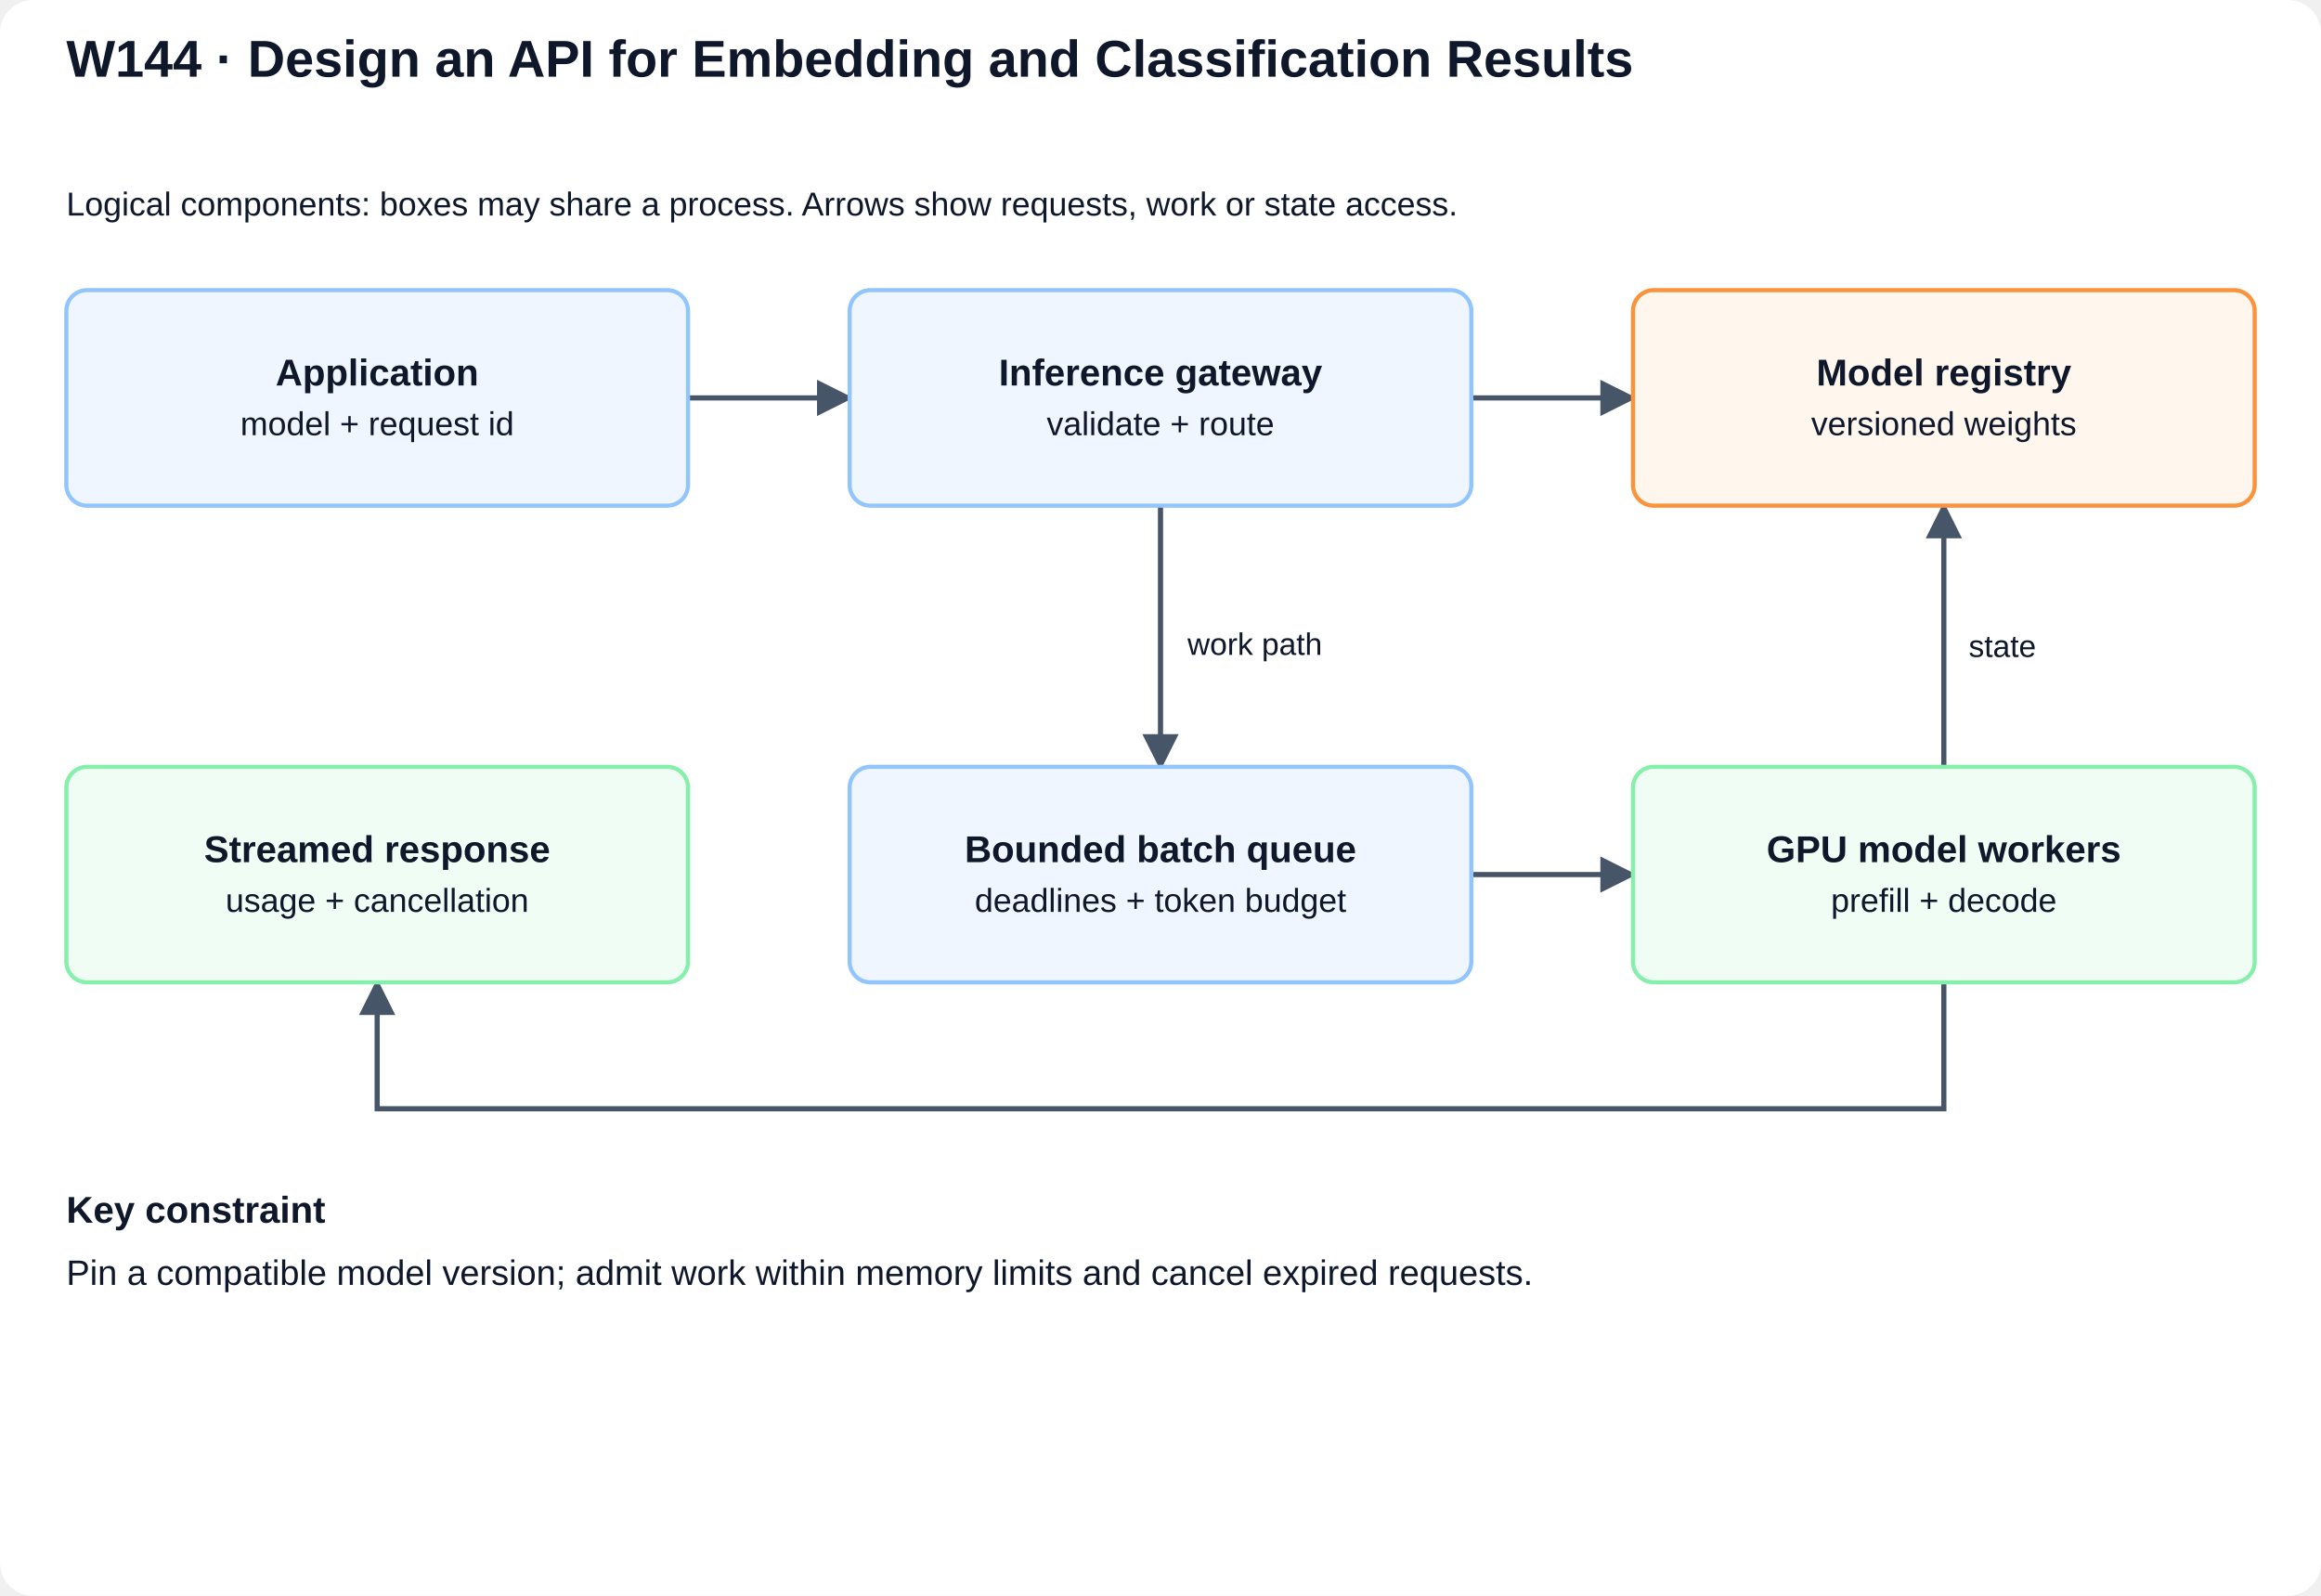
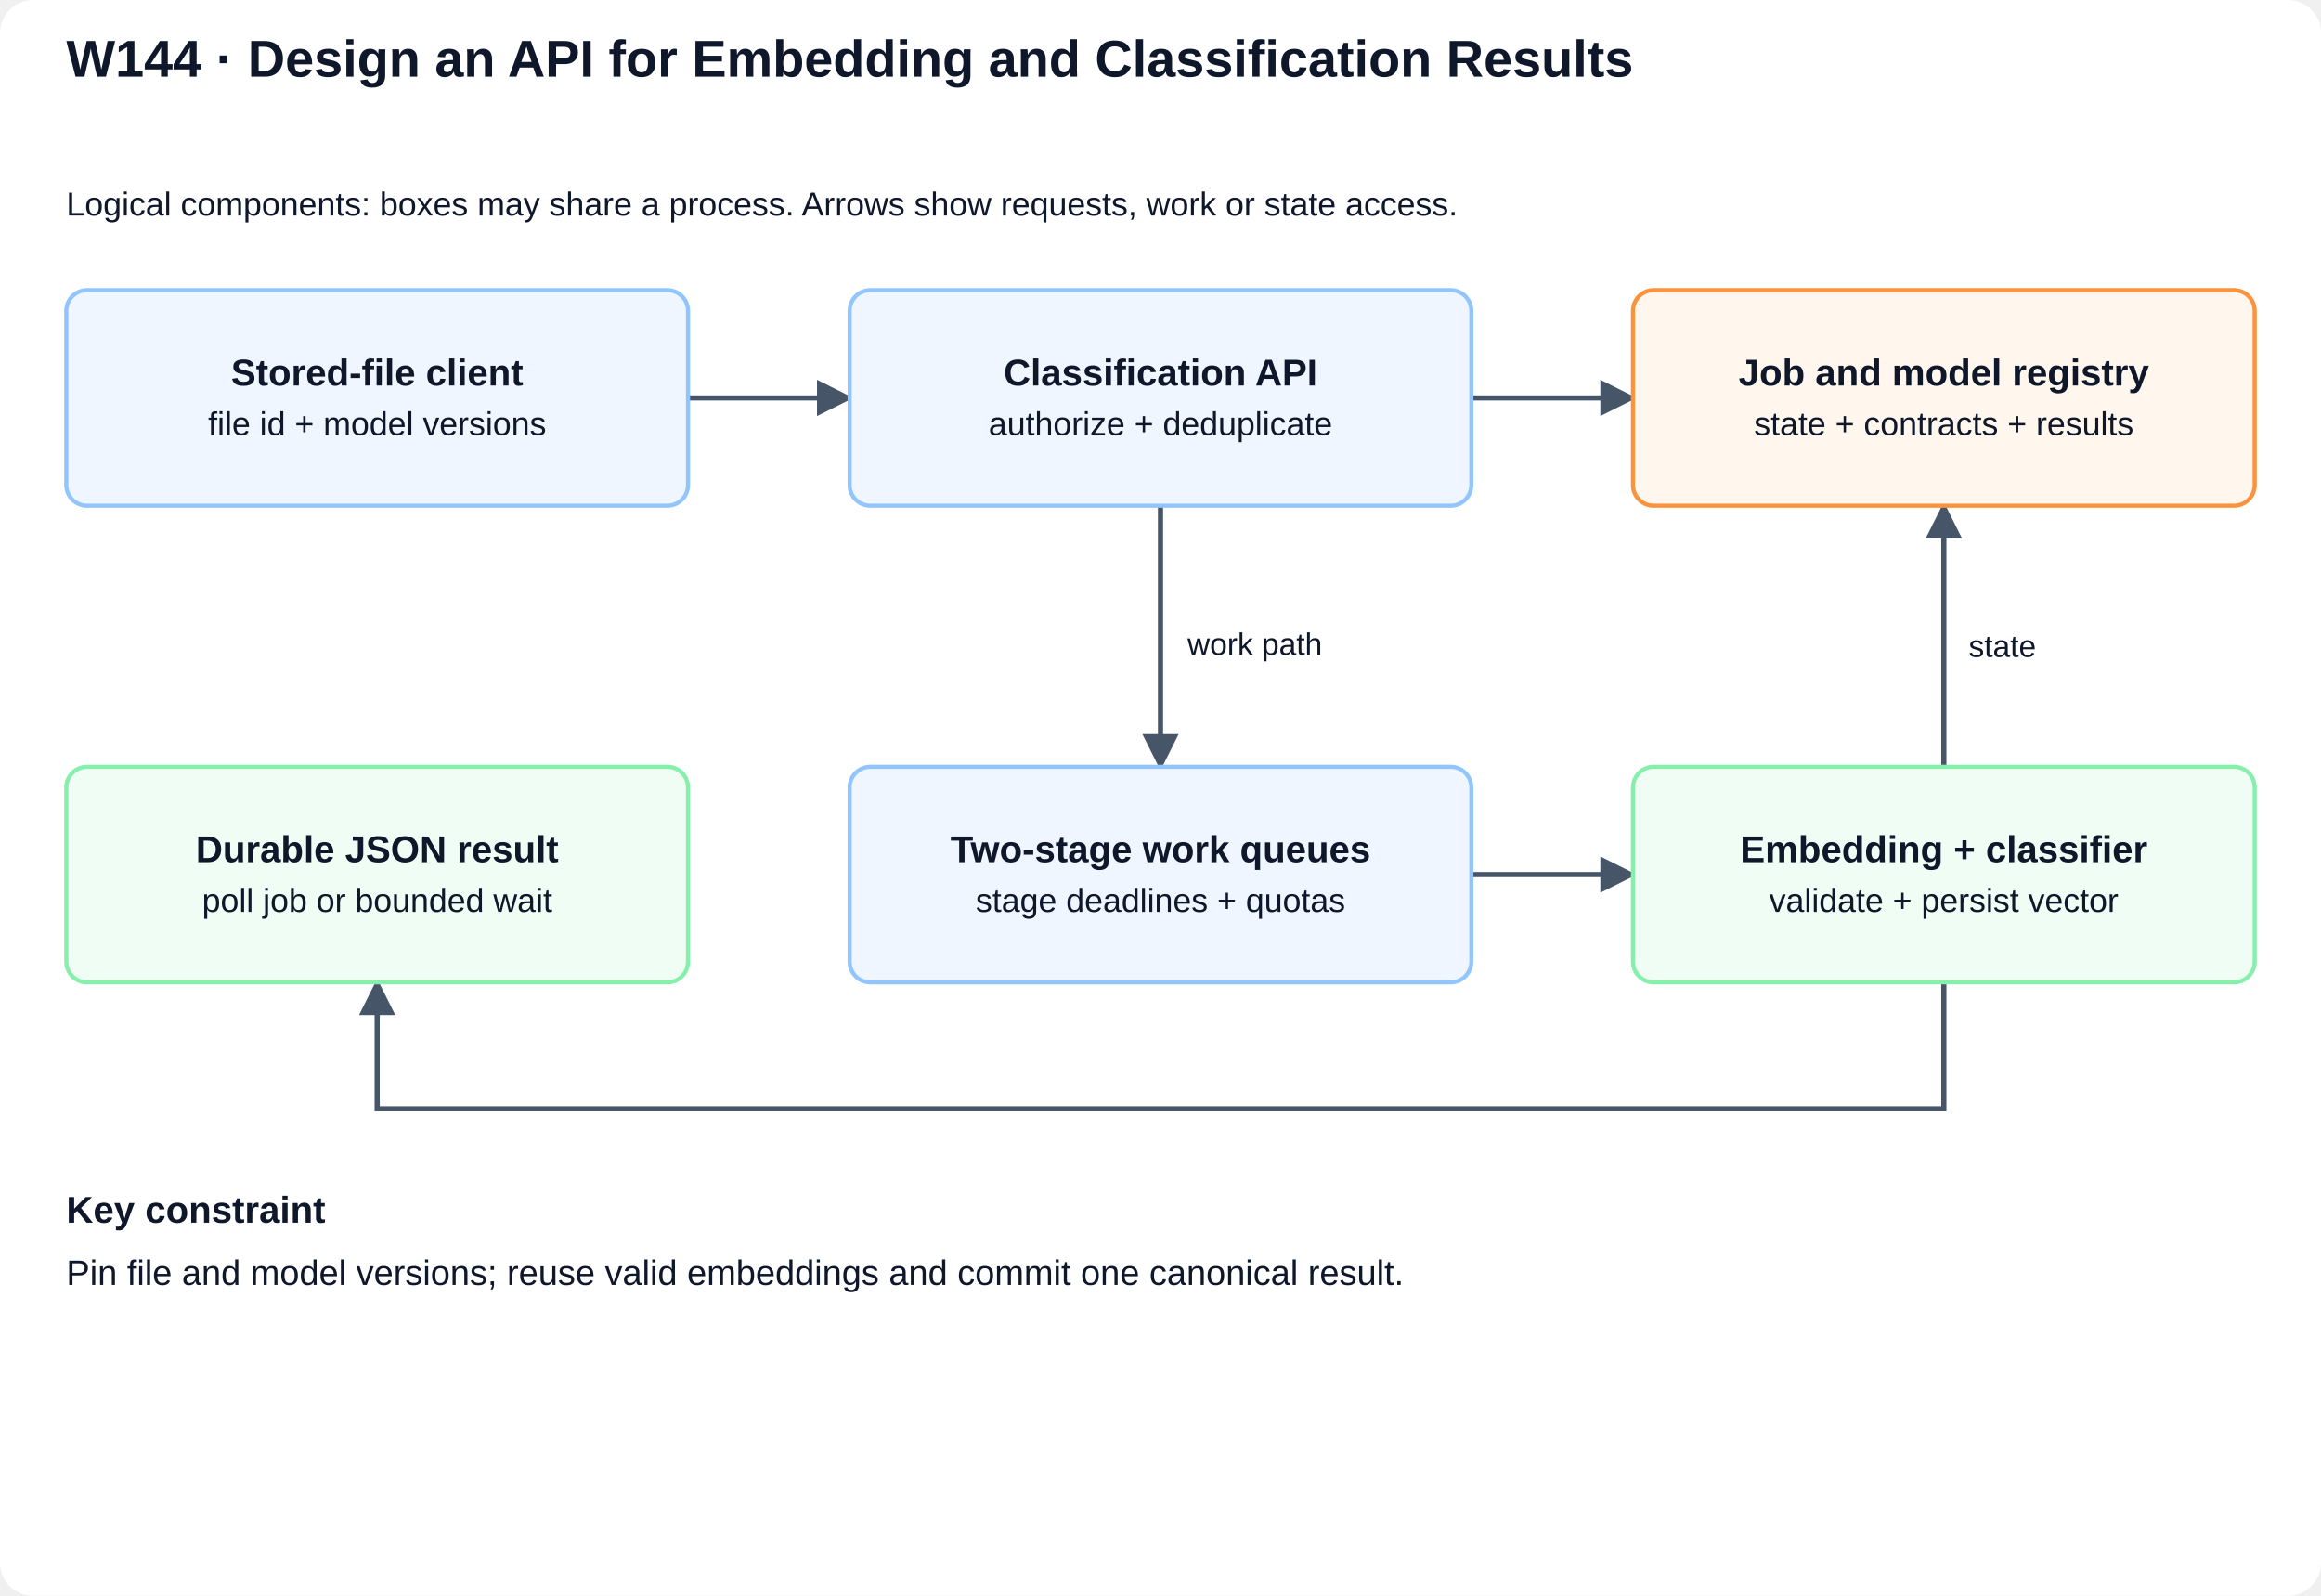
<svg xmlns="http://www.w3.org/2000/svg" width="1120" height="770" viewBox="0 0 1120 770" role="img" aria-labelledby="title desc">
  <defs>
    <marker id="arrow" viewBox="0 0 10 10" refX="9" refY="5" markerWidth="7" markerHeight="7" orient="auto-start-reverse">
      <path d="M0 0 L10 5 L0 10Z" fill="#475569" />
    </marker>
  </defs>
  <rect width="1120" height="770" rx="16" fill="white" />
  <g font-family="Arial, Helvetica, sans-serif" fill="#0f172a">
    <text x="32" y="37" font-size="25" font-weight="700" text-anchor="start">W144 · Design an API for Embedding and Classification Results</text>
    <text x="32" y="104" font-size="16" font-weight="400" text-anchor="start">Logical components: boxes may share a process. Arrows show requests, work or state access.</text>
    <polyline points="332,192 410,192" stroke="#475569" stroke-width="2.5" fill="none" marker-end="url(#arrow)" />
    <polyline points="710,192 788,192" stroke="#475569" stroke-width="2.5" fill="none" marker-end="url(#arrow)" />
    <polyline points="560,244 560,370" stroke="#475569" stroke-width="2.5" fill="none" marker-end="url(#arrow)" />
    <text x="573" y="316" font-size="15" font-weight="400" text-anchor="start">work path</text>
    <polyline points="710,422 788,422" stroke="#475569" stroke-width="2.5" fill="none" marker-end="url(#arrow)" />
    <polyline points="938,370 938,244" stroke="#475569" stroke-width="2.5" fill="none" marker-end="url(#arrow)" />
    <text x="950" y="317" font-size="15" font-weight="400" text-anchor="start">state</text>
    <polyline points="938,474 938,535 182,535 182,474" stroke="#475569" stroke-width="2.5" fill="none" marker-end="url(#arrow)" />
    <rect x="32" y="140" width="300" height="104" rx="10" fill="#eff6ff" stroke="#93c5fd" stroke-width="2" />
-     <text x="182" y="186" font-size="18" font-weight="700" text-anchor="middle">Application</text>
-     <text x="182" y="210" font-size="16" font-weight="400" text-anchor="middle">model + request id</text>
+     <text x="182" y="186" font-size="18" font-weight="700" text-anchor="middle">Stored-file client</text>
+     <text x="182" y="210" font-size="16" font-weight="400" text-anchor="middle">file id + model versions</text>
    <rect x="410" y="140" width="300" height="104" rx="10" fill="#eff6ff" stroke="#93c5fd" stroke-width="2" />
-     <text x="560" y="186" font-size="18" font-weight="700" text-anchor="middle">Inference gateway</text>
-     <text x="560" y="210" font-size="16" font-weight="400" text-anchor="middle">validate + route</text>
+     <text x="560" y="186" font-size="18" font-weight="700" text-anchor="middle">Classification API</text>
+     <text x="560" y="210" font-size="16" font-weight="400" text-anchor="middle">authorize + deduplicate</text>
    <rect x="788" y="140" width="300" height="104" rx="10" fill="#fff7ed" stroke="#fb923c" stroke-width="2" />
-     <text x="938" y="186" font-size="18" font-weight="700" text-anchor="middle">Model registry</text>
-     <text x="938" y="210" font-size="16" font-weight="400" text-anchor="middle">versioned weights</text>
+     <text x="938" y="186" font-size="18" font-weight="700" text-anchor="middle">Job and model registry</text>
+     <text x="938" y="210" font-size="16" font-weight="400" text-anchor="middle">state + contracts + results</text>
    <rect x="410" y="370" width="300" height="104" rx="10" fill="#eff6ff" stroke="#93c5fd" stroke-width="2" />
-     <text x="560" y="416" font-size="18" font-weight="700" text-anchor="middle">Bounded batch queue</text>
-     <text x="560" y="440" font-size="16" font-weight="400" text-anchor="middle">deadlines + token budget</text>
+     <text x="560" y="416" font-size="18" font-weight="700" text-anchor="middle">Two-stage work queues</text>
+     <text x="560" y="440" font-size="16" font-weight="400" text-anchor="middle">stage deadlines + quotas</text>
    <rect x="788" y="370" width="300" height="104" rx="10" fill="#f0fdf4" stroke="#86efac" stroke-width="2" />
-     <text x="938" y="416" font-size="18" font-weight="700" text-anchor="middle">GPU model workers</text>
-     <text x="938" y="440" font-size="16" font-weight="400" text-anchor="middle">prefill + decode</text>
+     <text x="938" y="416" font-size="18" font-weight="700" text-anchor="middle">Embedding + classifier</text>
+     <text x="938" y="440" font-size="16" font-weight="400" text-anchor="middle">validate + persist vector</text>
    <rect x="32" y="370" width="300" height="104" rx="10" fill="#f0fdf4" stroke="#86efac" stroke-width="2" />
-     <text x="182" y="416" font-size="18" font-weight="700" text-anchor="middle">Streamed response</text>
-     <text x="182" y="440" font-size="16" font-weight="400" text-anchor="middle">usage + cancellation</text>
+     <text x="182" y="416" font-size="18" font-weight="700" text-anchor="middle">Durable JSON result</text>
+     <text x="182" y="440" font-size="16" font-weight="400" text-anchor="middle">poll job or bounded wait</text>
    <text x="32" y="590" font-size="18" font-weight="700" text-anchor="start">Key constraint</text>
-     <text x="32" y="620" font-size="17" font-weight="400" text-anchor="start">Pin a compatible model version; admit work within memory limits and cancel expired requests.</text>
+     <text x="32" y="620" font-size="17" font-weight="400" text-anchor="start">Pin file and model versions; reuse valid embeddings and commit one canonical result.</text>
  </g>
</svg>
